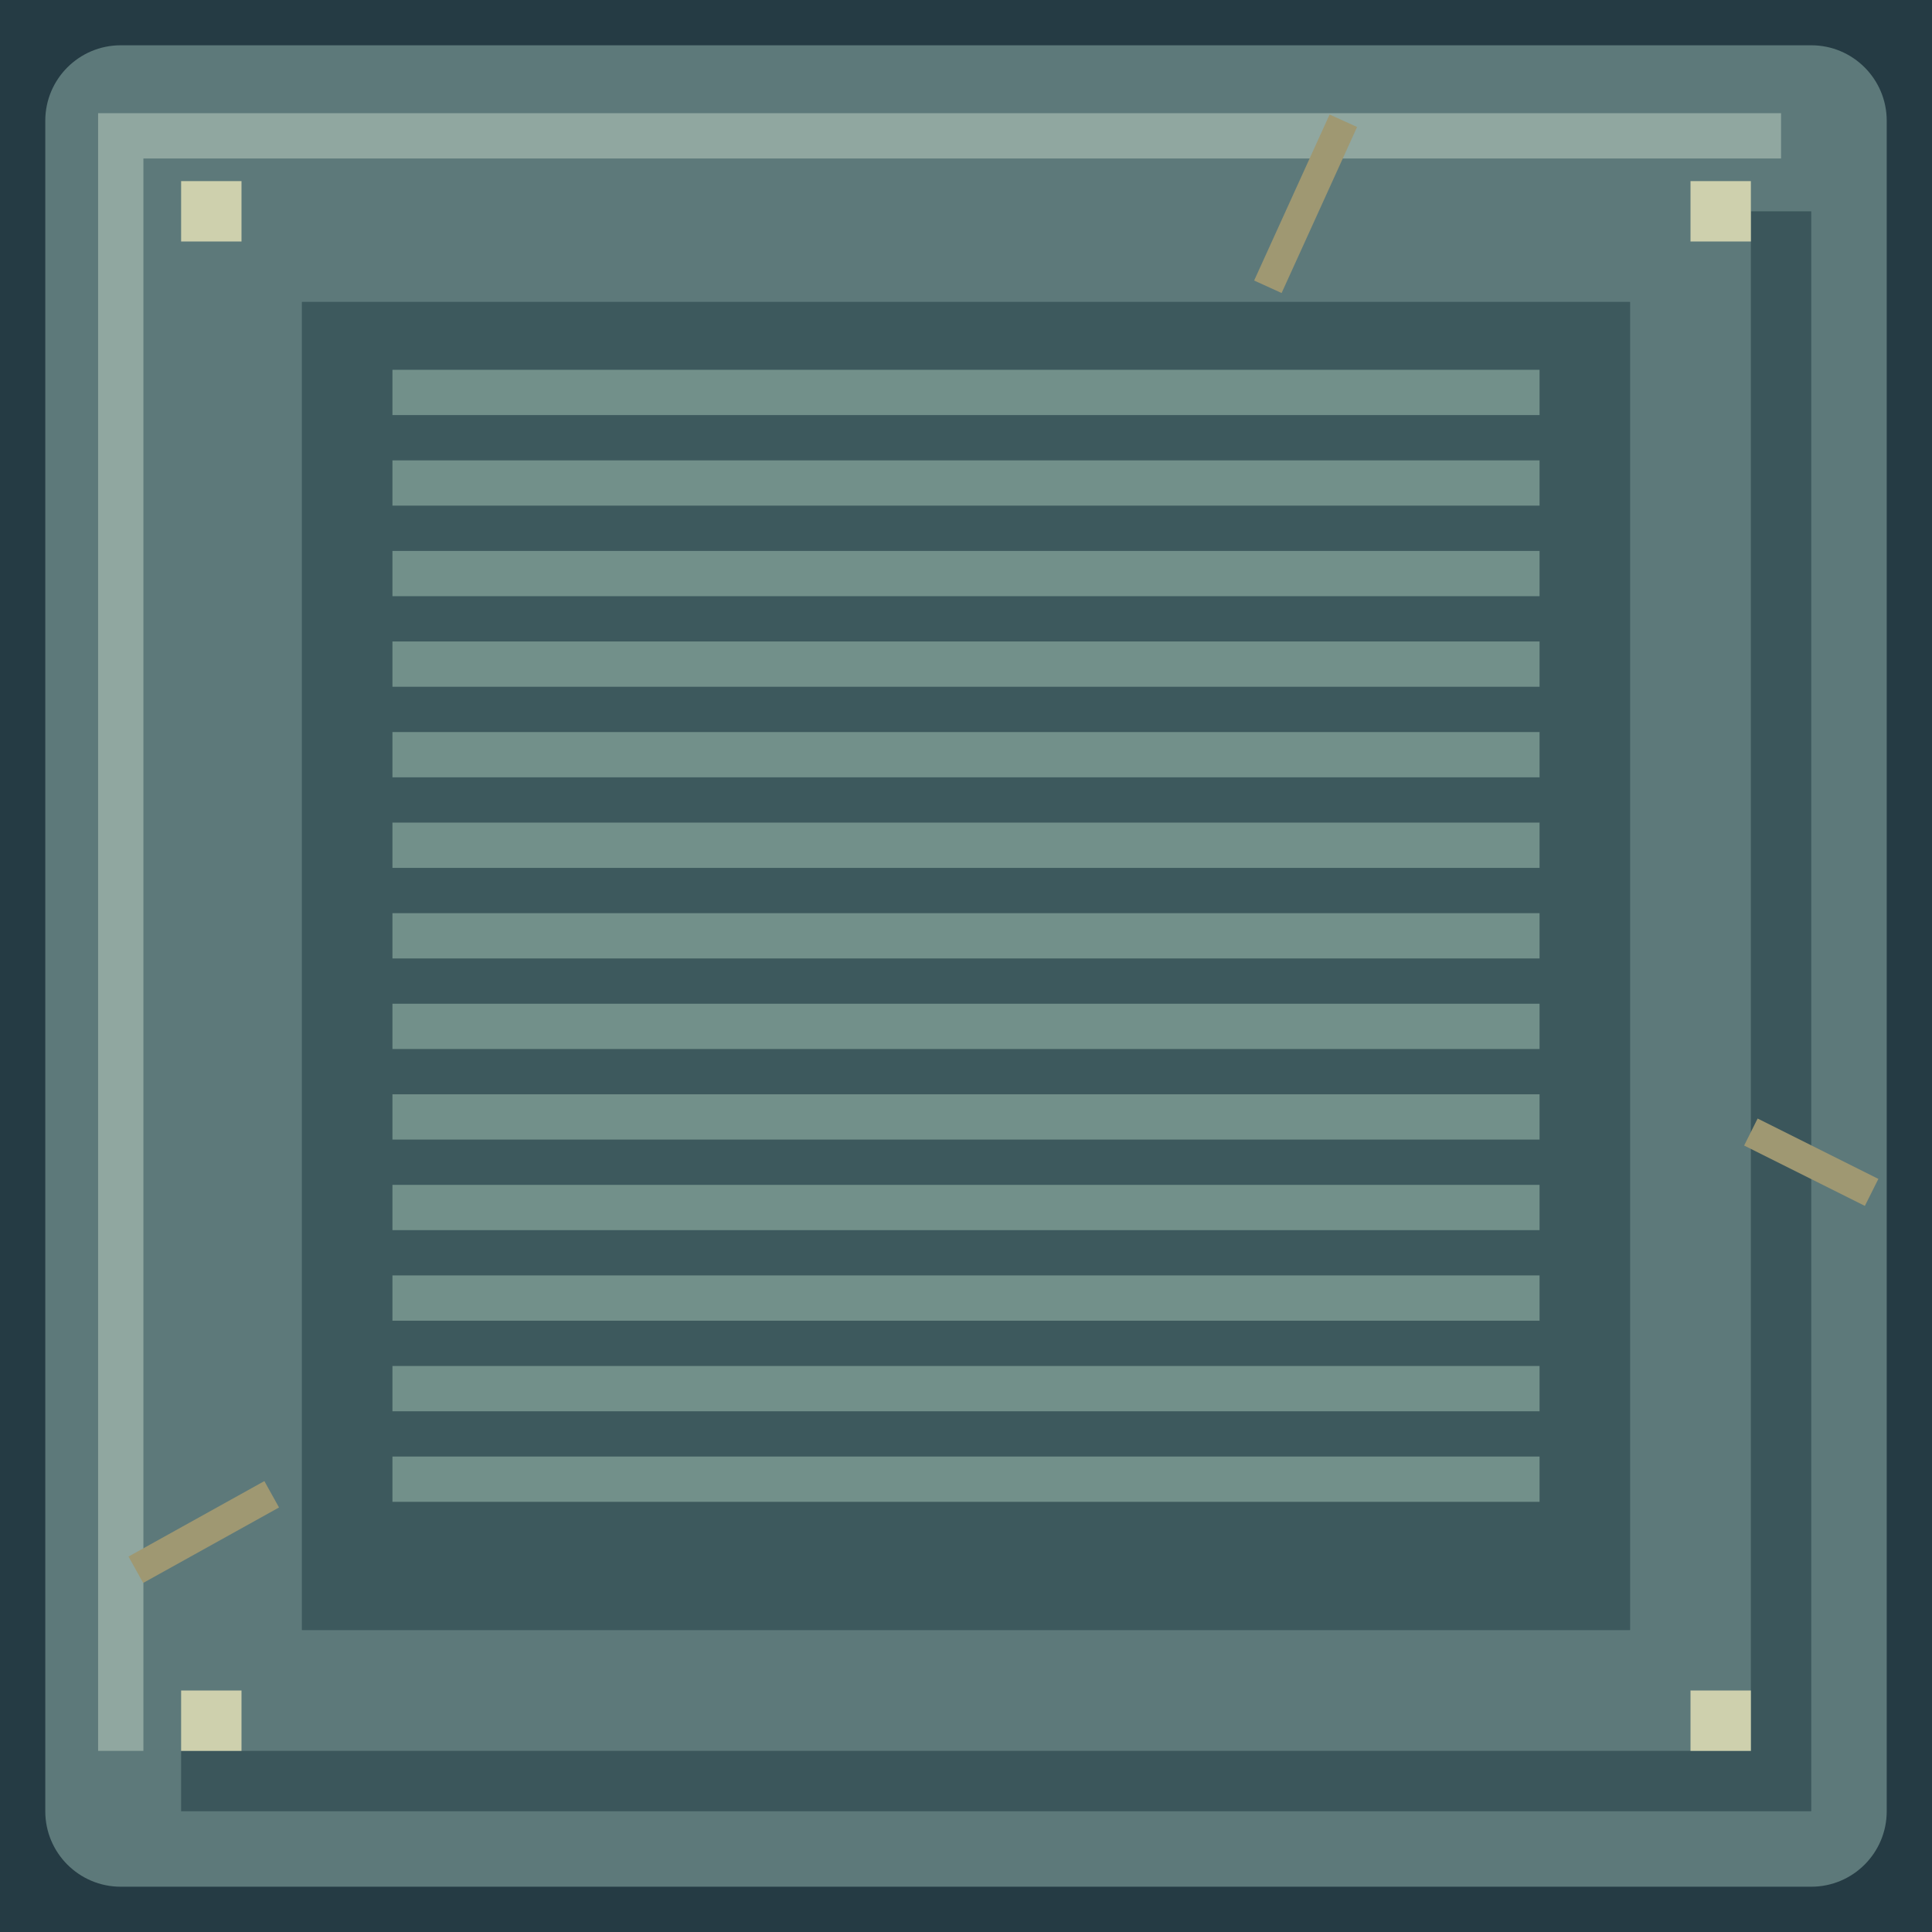
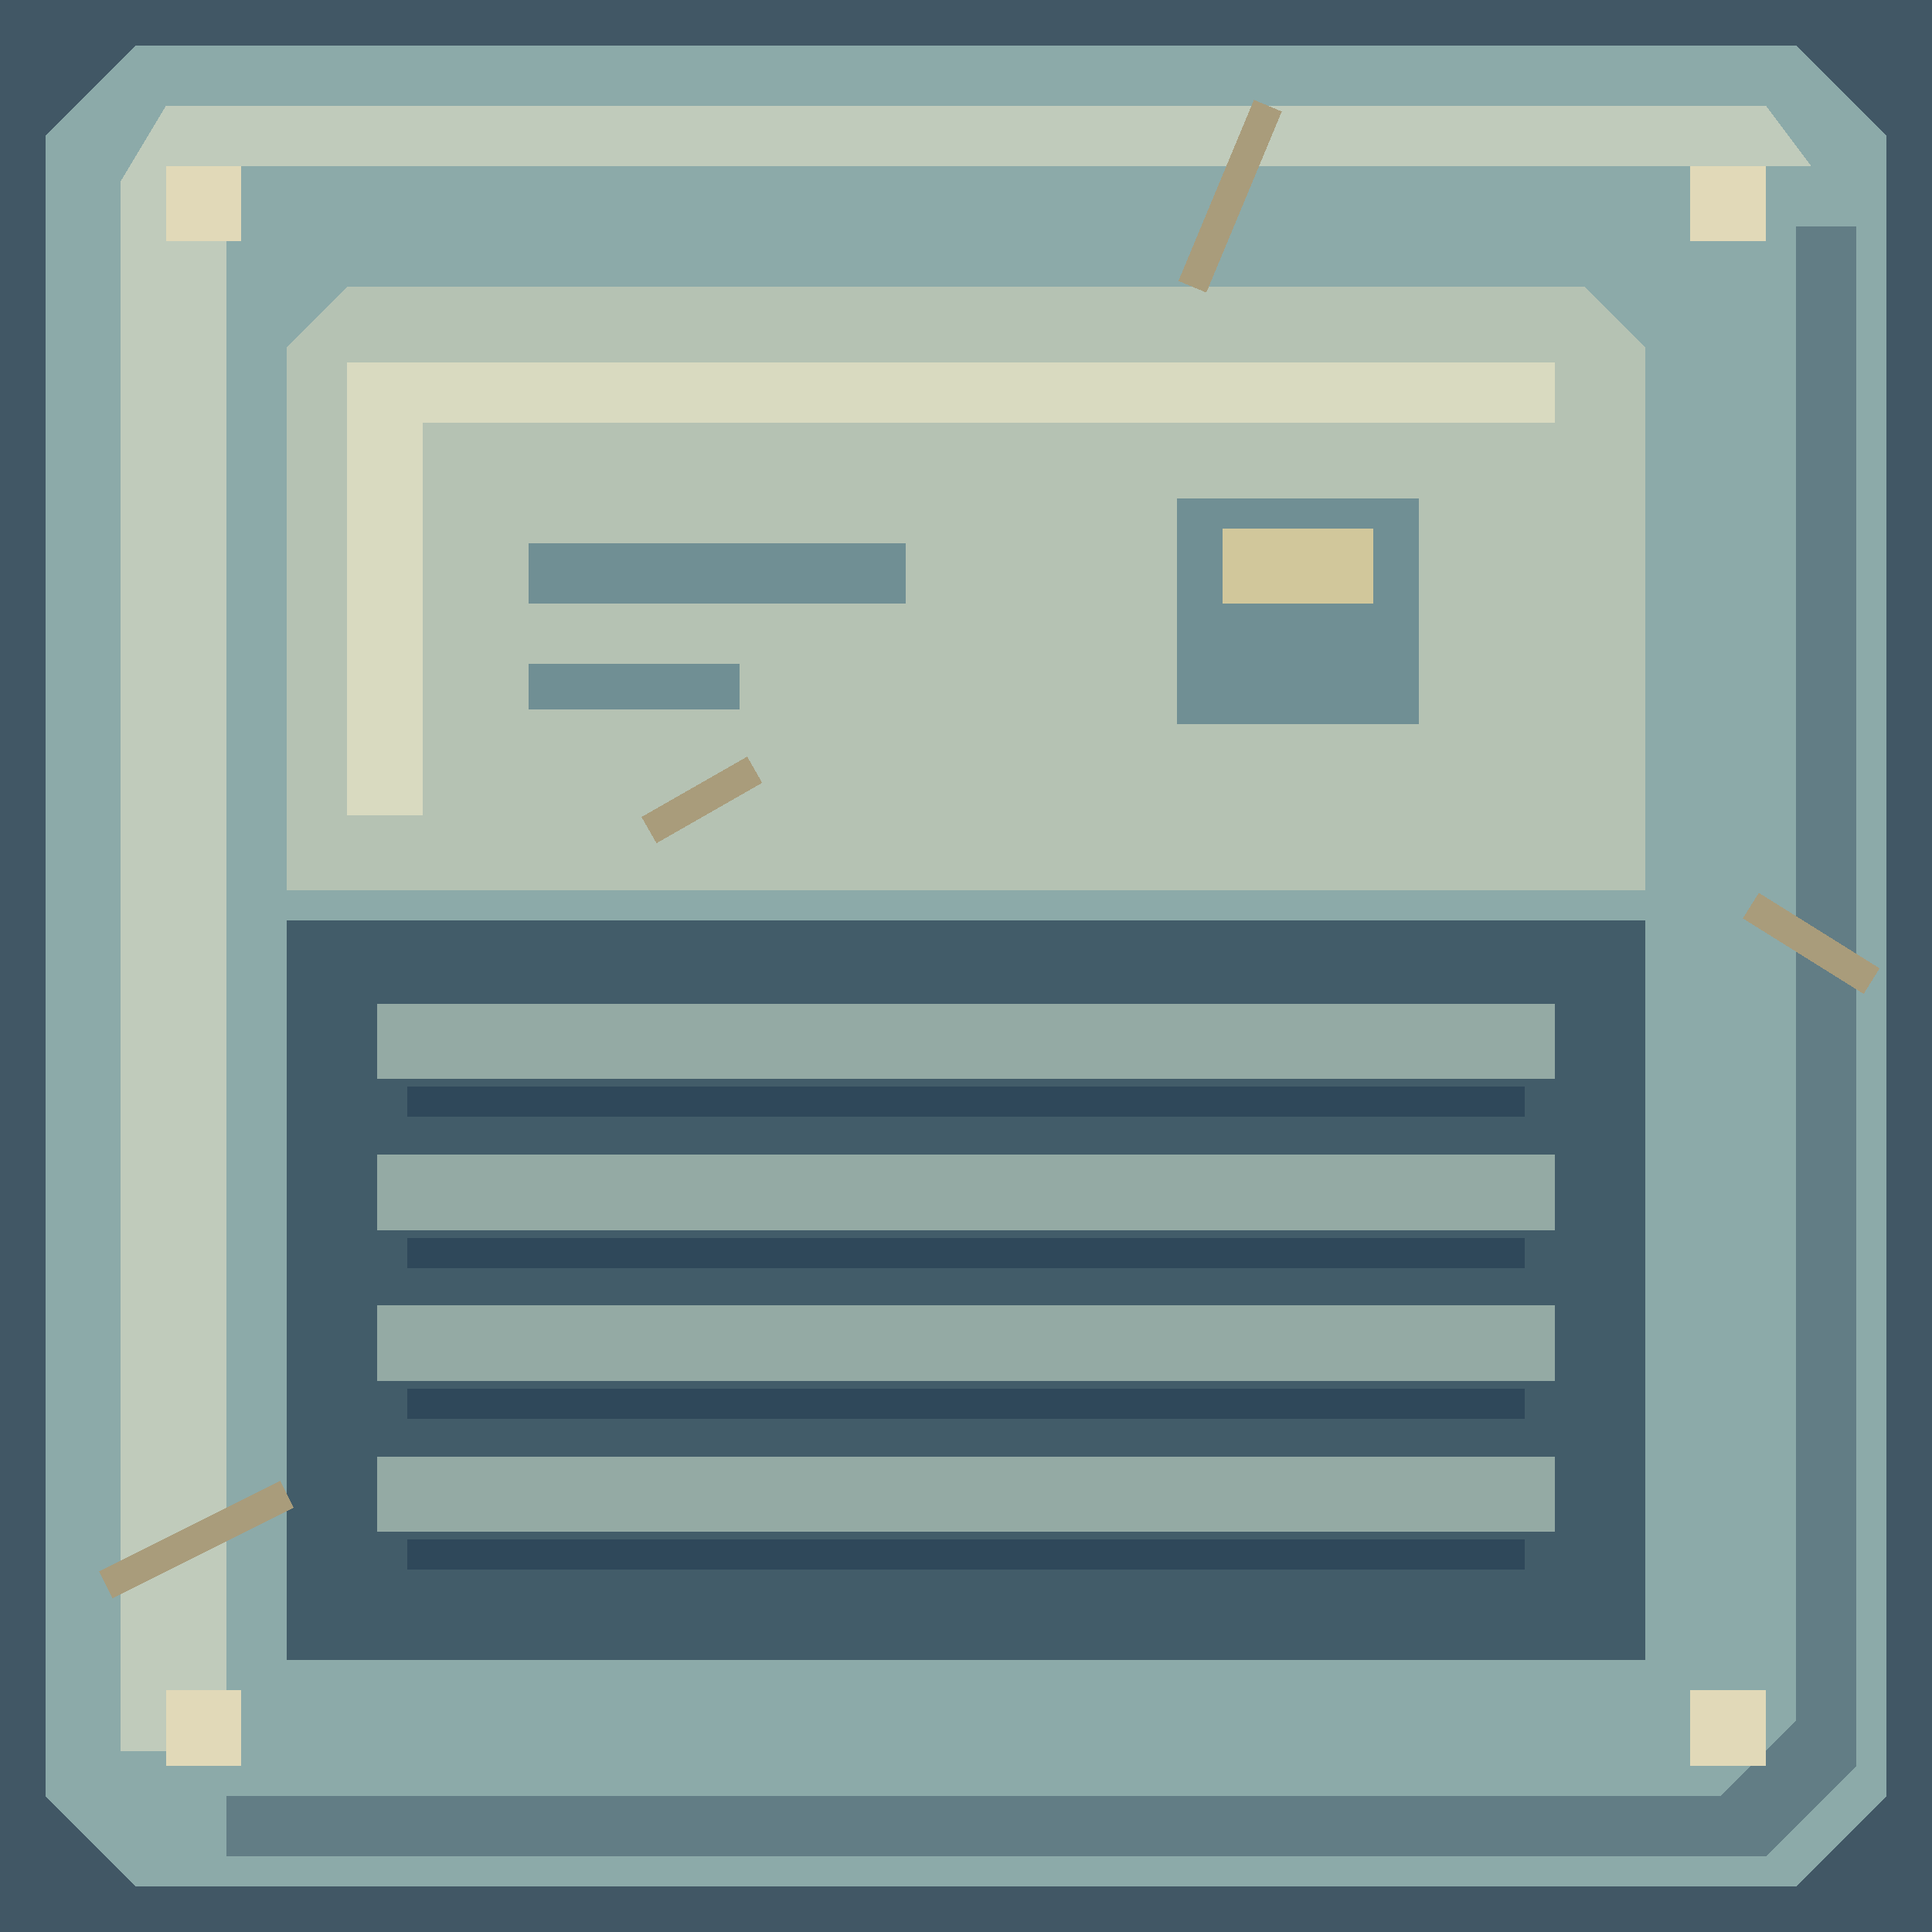
- <svg xmlns="http://www.w3.org/2000/svg" width="128" height="128" viewBox="0 0 128 128">
-   <rect width="128" height="128" fill="#253b44" />
-   <rect x="3" y="3" width="122" height="122" rx="5" fill="#5d797a" />
-   <path d="M8 116V9H118" stroke="#90a7a0" stroke-width="3" fill="none" />
-   <path d="M118 14V118H12" stroke="#3b565b" stroke-width="4" fill="none" />
-   <rect x="20" y="20" width="88" height="88" fill="#3d595d" />
-   <path d="M26 26H102M26 32H102M26 38H102M26 44H102M26 50H102M26 56H102M26 62H102M26 68H102M26 74H102M26 80H102M26 86H102M26 92H102M26 98H102" stroke="#72908a" stroke-width="3" />
-   <path d="M12 12H16V16H12M112 12H116V16H112M12 112H16V116H12M112 112H116V116H112" fill="#ced0ad" />
-   <path d="M89 8L84 19M18 99L9 104M116 75L124 79" stroke="#9f9872" stroke-width="2" />
+ <svg xmlns="http://www.w3.org/2000/svg" width="128" height="128" viewBox="0 0 128 128" shape-rendering="crispEdges">
+   <rect width="128" height="128" fill="#415765" />
+   <path d="M9 3H119L125 9V119L119 125H9L3 119V9Z" fill="#8caaa9" />
+   <path d="M11 7H117L120 11H15V116H8V12Z" fill="#c0cbbb" />
+   <path d="M119 15H123V117L117 123H15V119H114L119 114Z" fill="#627d85" />
+   <path d="M23 19H105L109 23V59H19V23Z" fill="#b5c2b3" />
+   <path d="M23 24H103V28H28V54H23Z" fill="#d9dac0" />
+   <path d="M19 61H109V110H19Z" fill="#425c69" />
+   <path d="M25 69H103M25 79H103M25 89H103M25 99H103" stroke="#94aaa4" stroke-width="5" />
+   <path d="M27 73H101M27 83H101M27 93H101M27 103H101" stroke="#2f485a" stroke-width="2" />
+   <path d="M35 36H60V40H35ZM35 44H49V47H35ZM78 33H94V48H78Z" fill="#708f94" />
+   <path d="M81 35H91V40H81Z" fill="#d1c79b" />
+   <path d="M11 11H16V16H11ZM112 11H117V16H112ZM11 112H16V117H11ZM112 112H117V117H112Z" fill="#e1d9b8" />
+   <path d="M84 7L79 19M19 99L7 105M116 60L124 65M43 55L50 51" fill="none" stroke="#a99c7b" stroke-width="2" />
</svg>
